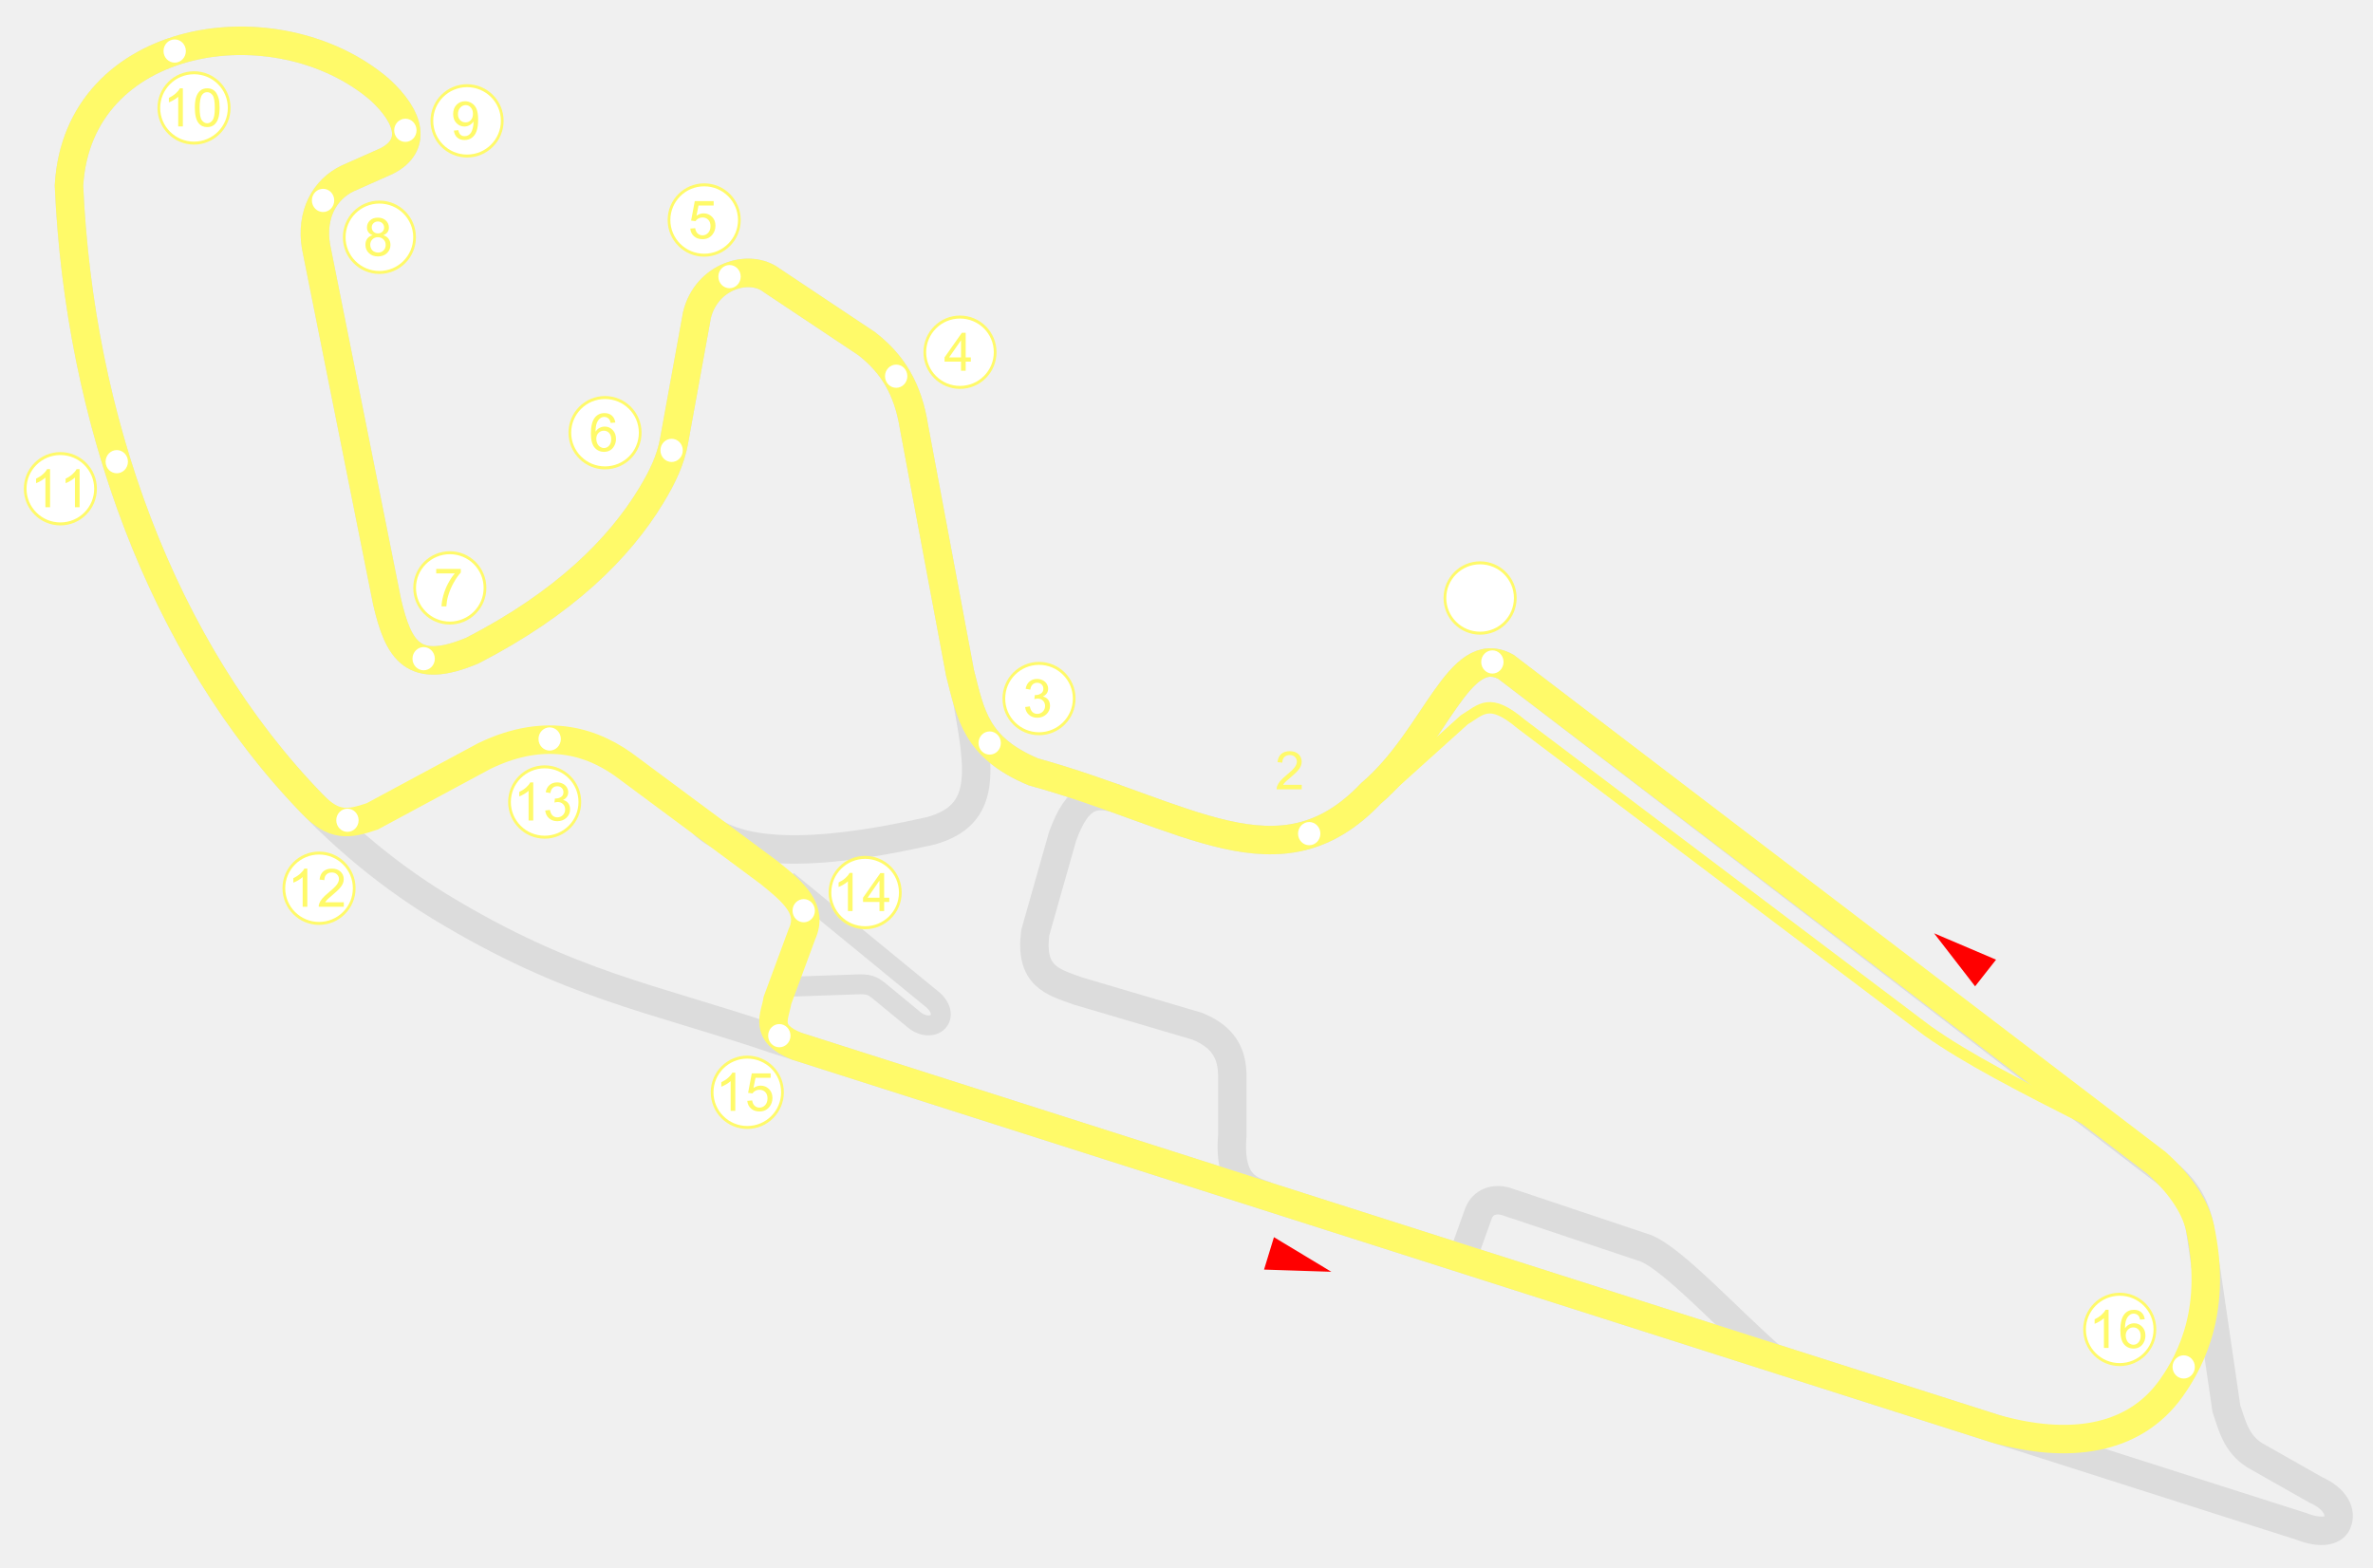
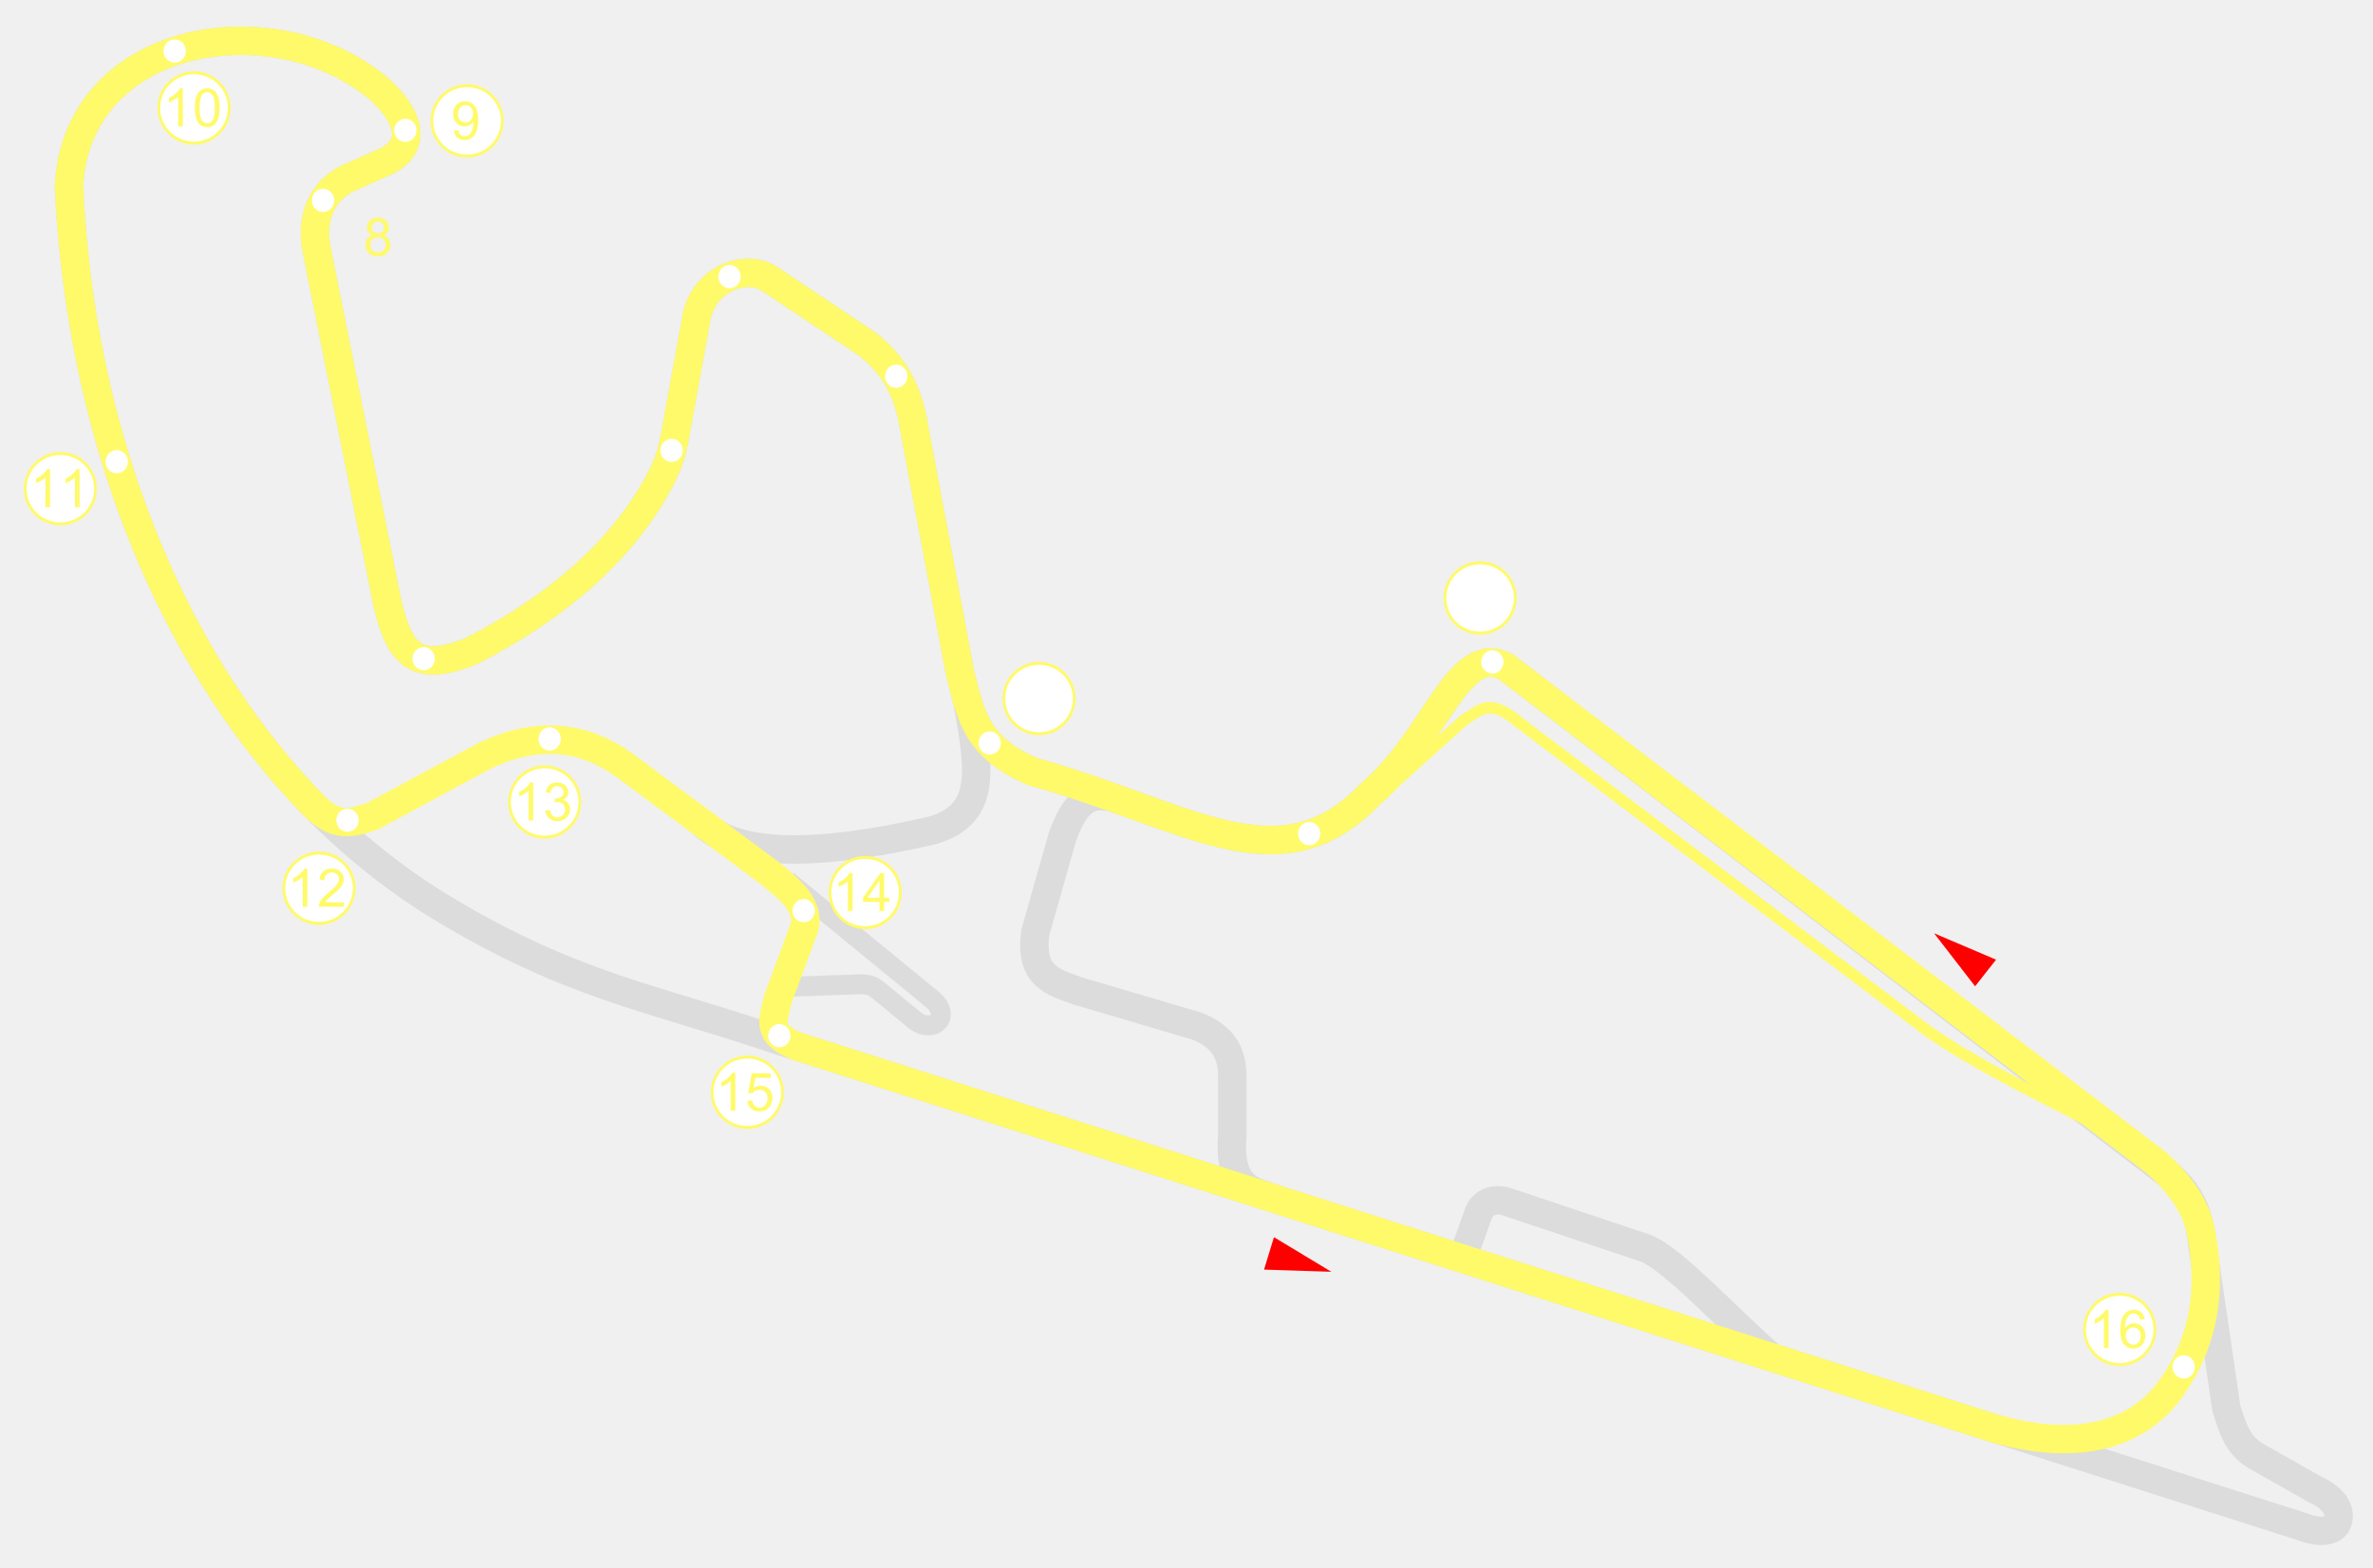
<svg xmlns="http://www.w3.org/2000/svg" width="834" height="551" id="svg2" version="1.0">
  <defs id="defs4" />
  <g id="layer1" transform="translate(-30.14285,-115.6479)">
    <g id="g2364">
      <path id="path9172" d="M 306.897,425.199 L 358.326,467.341 C 364.728,473.612 357.438,479.554 350.826,473.586 L 338.683,463.586 C 336.854,462.201 335.717,461.638 332.55,461.591 L 305.826,462.515" style="fill:none;fill-rule:evenodd;stroke:#dcdcdc;stroke-width:7;stroke-linecap:butt;stroke-linejoin:miter;stroke-miterlimit:4;stroke-dasharray:none;stroke-opacity:1" />
      <path id="path8198" d="M 370.059,361.673 C 374.445,386.282 377.323,402.042 357.33,407.642 C 338.988,411.728 293.743,421.336 277.125,405.11" style="fill:none;fill-rule:evenodd;stroke:#dcdcdc;stroke-width:10;stroke-linecap:butt;stroke-linejoin:miter;stroke-miterlimit:4;stroke-dasharray:none;stroke-opacity:1" />
      <path id="path7225" d="M 791.54,527.872 L 559.397,350.015 C 542.713,340.945 534.861,375.006 511.986,394.504 C 479.858,428.266 447.382,401.83 393.293,386.928 C 373.023,378.374 371.307,366.858 367.534,352.077 L 351.371,265.709 C 349.257,252.376 343.891,243.51 334.704,236.415 L 301.369,214.191 C 293.585,208.198 278.522,212.548 275.105,226.313 L 267.024,270.76 C 265.845,277.133 263.151,283.05 258.942,289.953 C 247.736,308.39 228.563,327.618 196.183,344.301 C 175.321,353.069 170.214,344.402 166.183,327.158 L 141.183,202.158 C 139.385,191.084 144.169,182.233 152.371,178.331 L 166.008,172.27 C 176.586,166.934 174.523,157.05 163.483,147.016 C 127.373,116.304 57.503,126.888 54.387,180.856 C 58.884,282.816 102.605,384.012 184.754,434.301 C 230.712,462.189 259.121,466.216 301.897,480.73 L 839.04,652.158 C 845.848,654.8 850.237,653.749 851.481,651.052 C 853.3,647.105 850.876,642.359 844.04,639.301 L 822.611,627.158 C 815.99,622.997 814.668,616.717 812.611,610.73 L 803.326,547.158 C 801.953,540.73 799.507,534.301 791.54,527.872 z " style="fill:none;fill-rule:evenodd;stroke:#dcdcdc;stroke-width:10;stroke-linecap:butt;stroke-linejoin:miter;stroke-miterlimit:4;stroke-dasharray:none;stroke-opacity:1" />
      <path id="path8200" d="M 652.968,592.872 C 637.627,579.463 618.534,558.554 608.73,554.431 L 559.429,537.929 C 555.259,536.705 551.234,538.135 549.754,542.158 L 542.968,561.086" style="fill:none;fill-rule:evenodd;stroke:#dcdcdc;stroke-width:10;stroke-linecap:butt;stroke-linejoin:miter;stroke-miterlimit:4;stroke-dasharray:none;stroke-opacity:1" />
      <path id="path13051" d="M 422.587,396.271 C 414.595,394.286 408.903,394.899 403.574,409.653 L 393.977,443.493 C 392.062,458.829 399.993,460.712 408.95,463.951 L 450.871,476.326 C 460.136,480.05 463.199,485.932 463.246,493.751 L 463.246,514.711 C 461.775,532.758 470.206,533.991 475.115,535.925" style="fill:none;fill-rule:evenodd;stroke:#dcdcdc;stroke-width:10;stroke-linecap:butt;stroke-linejoin:miter;stroke-miterlimit:4;stroke-dasharray:none;stroke-opacity:1" />
      <path id="path2366" d="M 310.129,483.356 L 731.338,617.785 C 756.481,624.919 779.811,622.352 793.187,603.594 C 800.781,592.946 809.387,574.949 803.326,547.158 C 801.953,540.729 797.277,532.576 787.968,524.301 L 559.397,350.015 C 542.713,340.945 534.86,375.006 511.986,394.503 C 479.858,428.266 447.382,401.83 393.293,386.927 C 373.023,378.374 371.307,366.858 367.534,352.077 L 351.371,265.709 C 349.257,252.375 343.89,243.509 334.704,236.414 L 301.369,214.191 C 293.585,208.198 278.522,212.548 275.105,226.313 L 267.024,270.759 C 265.845,277.133 263.151,283.05 258.942,289.952 C 247.736,308.39 228.563,327.617 196.183,344.301 C 175.321,353.069 170.214,344.401 166.183,327.158 L 141.183,202.158 C 139.385,191.084 144.168,182.232 152.371,178.331 L 166.008,172.27 C 176.586,166.933 174.523,157.049 163.483,147.016 C 127.373,116.303 57.503,126.887 54.387,180.856 C 57.982,262.372 86.649,343.4 139.981,398.315 C 147.558,406.177 152.534,405.42 160.958,402.584 L 200.354,381.371 C 222.623,370.601 239.344,376.588 251.366,385.917 L 300.359,422.282 C 309.407,429.522 315.955,435.333 311.975,444.001 L 303.389,467.234 C 302.52,472.831 298.379,478.661 310.129,483.356 z " style="fill:none;fill-rule:evenodd;stroke:#fffa69;stroke-width:10;stroke-linecap:butt;stroke-linejoin:miter;stroke-miterlimit:4;stroke-dasharray:none;stroke-opacity:1" />
      <path id="path4306" d="M 515.8,394.744 L 544.729,368.673 C 550.83,364.931 553.581,360.705 564.729,370.101 L 707.586,477.959 C 721.283,487.67 739.959,497.273 765.111,510.015" style="fill:none;fill-rule:evenodd;stroke:#fffa69;stroke-width:4;stroke-linecap:butt;stroke-linejoin:miter;stroke-miterlimit:4;stroke-dasharray:none;stroke-opacity:1" />
      <path transform="matrix(0.6783964,0,0,0.7537739,206.8627,187.5127)" d="M 516.44 213.322 A 3.788 3.409 0 1 1  508.864,213.322 A 3.788 3.409 0 1 1  516.44 213.322 z" id="path7218" style="fill:#ffffff;fill-opacity:1;fill-rule:evenodd;stroke:#ffffff;stroke-width:4;stroke-linecap:round;stroke-miterlimit:4;stroke-dasharray:none;stroke-dashoffset:0;stroke-opacity:1" />
      <path transform="matrix(0.6783964,0,0,0.7537739,142.4858,247.849)" d="M 516.44 213.322 A 3.788 3.409 0 1 1  508.864,213.322 A 3.788 3.409 0 1 1  516.44 213.322 z" id="path7220" style="fill:#ffffff;fill-opacity:1;fill-rule:evenodd;stroke:#ffffff;stroke-width:4;stroke-linecap:round;stroke-miterlimit:4;stroke-dasharray:none;stroke-dashoffset:0;stroke-opacity:1" />
      <path transform="matrix(0.6783964,0,0,0.7537739,30.18691,216.0043)" d="M 516.44 213.322 A 3.788 3.409 0 1 1  508.864,213.322 A 3.788 3.409 0 1 1  516.44 213.322 z" id="path13071" style="fill:#ffffff;fill-opacity:1;fill-rule:evenodd;stroke:#ffffff;stroke-width:4;stroke-linecap:round;stroke-miterlimit:4;stroke-dasharray:none;stroke-dashoffset:0;stroke-opacity:1" />
      <path transform="matrix(0.6783964,0,0,0.7537739,-2.670236,87.07571)" d="M 516.44 213.322 A 3.788 3.409 0 1 1  508.864,213.322 A 3.788 3.409 0 1 1  516.44 213.322 z" id="path13073" style="fill:#ffffff;fill-opacity:1;fill-rule:evenodd;stroke:#ffffff;stroke-width:4;stroke-linecap:round;stroke-miterlimit:4;stroke-dasharray:none;stroke-dashoffset:0;stroke-opacity:1" />
      <path transform="matrix(0.6783964,0,0,0.7537739,-61.24166,52.07571)" d="M 516.44 213.322 A 3.788 3.409 0 1 1  508.864,213.322 A 3.788 3.409 0 1 1  516.44 213.322 z" id="path13075" style="fill:#ffffff;fill-opacity:1;fill-rule:evenodd;stroke:#ffffff;stroke-width:4;stroke-linecap:round;stroke-miterlimit:4;stroke-dasharray:none;stroke-dashoffset:0;stroke-opacity:1" />
      <path transform="matrix(0.6783964,0,0,0.7537739,-81.5988,113.1471)" d="M 516.44 213.322 A 3.788 3.409 0 1 1  508.864,213.322 A 3.788 3.409 0 1 1  516.44 213.322 z" id="path13077" style="fill:#ffffff;fill-opacity:1;fill-rule:evenodd;stroke:#ffffff;stroke-width:4;stroke-linecap:round;stroke-miterlimit:4;stroke-dasharray:none;stroke-dashoffset:0;stroke-opacity:1" />
      <path transform="matrix(0.6783964,0,0,0.7537739,-168.7417,186.3614)" d="M 516.44 213.322 A 3.788 3.409 0 1 1  508.864,213.322 A 3.788 3.409 0 1 1  516.44 213.322 z" id="path13079" style="fill:#ffffff;fill-opacity:1;fill-rule:evenodd;stroke:#ffffff;stroke-width:4;stroke-linecap:round;stroke-miterlimit:4;stroke-dasharray:none;stroke-dashoffset:0;stroke-opacity:1" />
      <path transform="matrix(0.6783964,0,0,0.7537739,-204.0988,25.29)" d="M 516.44 213.322 A 3.788 3.409 0 1 1  508.864,213.322 A 3.788 3.409 0 1 1  516.44 213.322 z" id="path13081" style="fill:#ffffff;fill-opacity:1;fill-rule:evenodd;stroke:#ffffff;stroke-width:4;stroke-linecap:round;stroke-miterlimit:4;stroke-dasharray:none;stroke-dashoffset:0;stroke-opacity:1" />
      <path transform="matrix(0.6783964,0,0,0.7537739,-175.1702,0.6471434)" d="M 516.44 213.322 A 3.788 3.409 0 1 1  508.864,213.322 A 3.788 3.409 0 1 1  516.44 213.322 z" id="path13083" style="fill:#ffffff;fill-opacity:1;fill-rule:evenodd;stroke:#ffffff;stroke-width:4;stroke-linecap:round;stroke-miterlimit:4;stroke-dasharray:none;stroke-dashoffset:0;stroke-opacity:1" />
      <path transform="matrix(0.6783964,0,0,0.7537739,-256.2417,-27.21)" d="M 516.44 213.322 A 3.788 3.409 0 1 1  508.864,213.322 A 3.788 3.409 0 1 1  516.44 213.322 z" id="path13085" style="fill:#ffffff;fill-opacity:1;fill-rule:evenodd;stroke:#ffffff;stroke-width:4;stroke-linecap:round;stroke-miterlimit:4;stroke-dasharray:none;stroke-dashoffset:0;stroke-opacity:1" />
      <path transform="matrix(0.6783964,0,0,0.7537739,-195.5274,243.1471)" d="M 516.44 213.322 A 3.788 3.409 0 1 1  508.864,213.322 A 3.788 3.409 0 1 1  516.44 213.322 z" id="path13087" style="fill:#ffffff;fill-opacity:1;fill-rule:evenodd;stroke:#ffffff;stroke-width:4;stroke-linecap:round;stroke-miterlimit:4;stroke-dasharray:none;stroke-dashoffset:0;stroke-opacity:1" />
      <path transform="matrix(0.6783964,0,0,0.7537739,-124.4559,214.5757)" d="M 516.44 213.322 A 3.788 3.409 0 1 1  508.864,213.322 A 3.788 3.409 0 1 1  516.44 213.322 z" id="path13089" style="fill:#ffffff;fill-opacity:1;fill-rule:evenodd;stroke:#ffffff;stroke-width:4;stroke-linecap:round;stroke-miterlimit:4;stroke-dasharray:none;stroke-dashoffset:0;stroke-opacity:1" />
      <path transform="matrix(0.6783964,0,0,0.7537739,-35.17024,274.9329)" d="M 516.44 213.322 A 3.788 3.409 0 1 1  508.864,213.322 A 3.788 3.409 0 1 1  516.44 213.322 z" id="path13091" style="fill:#ffffff;fill-opacity:1;fill-rule:evenodd;stroke:#ffffff;stroke-width:4;stroke-linecap:round;stroke-miterlimit:4;stroke-dasharray:none;stroke-dashoffset:0;stroke-opacity:1" />
      <path transform="matrix(0.6783964,0,0,0.7537739,-43.74166,318.8614)" d="M 516.44 213.322 A 3.788 3.409 0 1 1  508.864,213.322 A 3.788 3.409 0 1 1  516.44 213.322 z" id="path13093" style="fill:#ffffff;fill-opacity:1;fill-rule:evenodd;stroke:#ffffff;stroke-width:4;stroke-linecap:round;stroke-miterlimit:4;stroke-dasharray:none;stroke-dashoffset:0;stroke-opacity:1" />
      <path transform="matrix(-7.3999666e-2,8.6359219e-2,-0.1978954,-0.1553165,828.4803,498.2093)" d="M 266.68,492.503 L 218.8,413.07 L 311.53,411.321 L 266.68,492.503 z " id="path13102" style="fill:#ff0000;fill-opacity:1;fill-rule:evenodd;stroke:#ff0000;stroke-width:7;stroke-linecap:round;stroke-miterlimit:4;stroke-dasharray:none;stroke-dashoffset:0;stroke-opacity:1" />
      <path transform="matrix(3.7768859e-2,-0.1072724,0.2406642,7.3256743e-2,367.765,554.6743)" d="M 266.68,492.503 L 218.8,413.07 L 311.53,411.321 L 266.68,492.503 z " id="path13106" style="fill:#ff0000;fill-opacity:1;fill-rule:evenodd;stroke:#ff0000;stroke-width:7;stroke-linecap:round;stroke-miterlimit:4;stroke-dasharray:none;stroke-dashoffset:0;stroke-opacity:1" />
      <path transform="matrix(0.7212063,0,0,0.7867705,197.4547,193.3164)" d="M 506.429 168.429 A 17.143 15.714 0 1 1  472.143,168.429 A 17.143 15.714 0 1 1  506.429 168.429 z" id="path2208" style="fill:#ffffff;fill-opacity:1;fill-rule:evenodd;stroke:#fffa69;stroke-width:1.328;stroke-linecap:round;stroke-miterlimit:4;stroke-dasharray:none;stroke-dashoffset:0;stroke-opacity:1" />
-       <path id="text3187" d="M 487.643,391.487 L 487.643,393.062 L 478.822,393.062 C 478.809,392.668 478.873,392.288 479.013,391.924 C 479.237,391.323 479.597,390.732 480.091,390.149 C 480.586,389.566 481.301,388.893 482.235,388.128 C 483.686,386.939 484.666,385.996 485.176,385.302 C 485.685,384.607 485.94,383.95 485.94,383.331 C 485.94,382.681 485.708,382.134 485.244,381.688 C 484.78,381.242 484.174,381.019 483.428,381.019 C 482.639,381.019 482.008,381.255 481.534,381.729 C 481.061,382.202 480.821,382.857 480.815,383.695 L 479.131,383.522 C 479.246,382.266 479.68,381.308 480.433,380.65 C 481.185,379.991 482.196,379.662 483.464,379.662 C 484.745,379.662 485.758,380.017 486.505,380.727 C 487.251,381.437 487.624,382.317 487.624,383.367 C 487.624,383.901 487.515,384.426 487.297,384.942 C 487.078,385.458 486.716,386.001 486.209,386.571 C 485.702,387.142 484.86,387.925 483.683,388.92 C 482.7,389.745 482.068,390.305 481.789,390.6 C 481.51,390.894 481.279,391.19 481.097,391.487 L 487.643,391.487 z " style="font-size:18.643px;font-style:normal;font-weight:normal;writing-mode:lr-tb;fill:#fffa69;fill-opacity:1;stroke:none;stroke-width:1px;stroke-linecap:butt;stroke-linejoin:miter;stroke-opacity:1;font-family:Arial" />
      <path transform="matrix(0.7212063,0,0,0.7867705,42.43706,228.6535)" d="M 506.429 168.429 A 17.143 15.714 0 1 1  472.143,168.429 A 17.143 15.714 0 1 1  506.429 168.429 z" id="path3191" style="fill:#ffffff;fill-opacity:1;fill-rule:evenodd;stroke:#fffa69;stroke-width:1.328;stroke-linecap:round;stroke-miterlimit:4;stroke-dasharray:none;stroke-dashoffset:0;stroke-opacity:1" />
-       <path id="text3193" d="M 390.436,364.152 L 392.074,363.933 C 392.262,364.862 392.583,365.531 393.035,365.941 C 393.487,366.35 394.038,366.555 394.687,366.555 C 395.458,366.555 396.108,366.288 396.64,365.754 C 397.171,365.22 397.436,364.558 397.436,363.769 C 397.436,363.017 397.19,362.396 396.699,361.908 C 396.207,361.419 395.582,361.175 394.823,361.175 C 394.514,361.175 394.129,361.236 393.667,361.357 L 393.849,359.919 C 393.959,359.931 394.047,359.937 394.113,359.937 C 394.811,359.937 395.439,359.755 395.998,359.391 C 396.556,359.027 396.835,358.465 396.835,357.707 C 396.835,357.106 396.632,356.608 396.225,356.214 C 395.819,355.819 395.294,355.622 394.65,355.622 C 394.013,355.622 393.482,355.822 393.057,356.223 C 392.633,356.624 392.36,357.224 392.238,358.025 L 390.6,357.734 C 390.8,356.636 391.255,355.784 391.965,355.181 C 392.675,354.577 393.558,354.275 394.614,354.275 C 395.342,354.275 396.013,354.431 396.626,354.744 C 397.239,355.056 397.708,355.483 398.032,356.023 C 398.357,356.563 398.519,357.136 398.519,357.743 C 398.519,358.32 398.365,358.845 398.055,359.318 C 397.746,359.791 397.287,360.168 396.68,360.447 C 397.469,360.629 398.082,361.007 398.519,361.58 C 398.956,362.154 399.175,362.871 399.175,363.733 C 399.175,364.898 398.75,365.886 397.9,366.696 C 397.051,367.506 395.976,367.911 394.678,367.911 C 393.507,367.911 392.534,367.562 391.76,366.865 C 390.986,366.167 390.545,365.262 390.436,364.152 L 390.436,364.152 z " style="font-size:18.643px;font-style:normal;font-weight:normal;writing-mode:lr-tb;fill:#fffa69;fill-opacity:1;stroke:none;stroke-width:1px;stroke-linecap:butt;stroke-linejoin:miter;stroke-opacity:1;font-family:Arial" />
-       <path transform="matrix(0.7212063,0,0,0.7867705,14.65787,106.9301)" d="M 506.429 168.429 A 17.143 15.714 0 1 1  472.143,168.429 A 17.143 15.714 0 1 1  506.429 168.429 z" id="path3197" style="fill:#ffffff;fill-opacity:1;fill-rule:evenodd;stroke:#fffa69;stroke-width:1.328;stroke-linecap:round;stroke-miterlimit:4;stroke-dasharray:none;stroke-dashoffset:0;stroke-opacity:1" />
-       <path id="text3199" d="M 367.9,245.951 L 367.9,242.756 L 362.11,242.756 L 362.11,241.254 L 368.2,232.606 L 369.538,232.606 L 369.538,241.254 L 371.341,241.254 L 371.341,242.756 L 369.538,242.756 L 369.538,245.951 L 367.9,245.951 z M 367.9,241.254 L 367.9,235.237 L 363.722,241.254 L 367.9,241.254 z " style="font-size:18.643px;font-style:normal;font-weight:normal;writing-mode:lr-tb;fill:#fffa69;fill-opacity:1;stroke:none;stroke-width:1px;stroke-linecap:butt;stroke-linejoin:miter;stroke-opacity:1;font-family:Arial" />
-       <path transform="matrix(0.7212063,0,0,0.7867705,-75.24571,60.4631)" d="M 506.429 168.429 A 17.143 15.714 0 1 1  472.143,168.429 A 17.143 15.714 0 1 1  506.429 168.429 z" id="path3203" style="fill:#ffffff;fill-opacity:1;fill-rule:evenodd;stroke:#fffa69;stroke-width:1.328;stroke-linecap:round;stroke-miterlimit:4;stroke-dasharray:none;stroke-dashoffset:0;stroke-opacity:1" />
-       <path id="text3205" d="M 272.744,195.989 L 274.464,195.843 C 274.592,196.681 274.888,197.31 275.352,197.732 C 275.816,198.154 276.376,198.365 277.031,198.365 C 277.82,198.365 278.488,198.067 279.034,197.472 C 279.58,196.878 279.853,196.089 279.853,195.106 C 279.853,194.171 279.591,193.434 279.066,192.894 C 278.541,192.354 277.854,192.083 277.004,192.083 C 276.476,192.083 276,192.203 275.575,192.443 C 275.15,192.683 274.816,192.994 274.574,193.376 L 273.035,193.176 L 274.328,186.321 L 280.964,186.321 L 280.964,187.887 L 275.639,187.887 L 274.92,191.474 C 275.721,190.915 276.561,190.636 277.441,190.636 C 278.606,190.636 279.589,191.04 280.391,191.847 C 281.192,192.654 281.592,193.692 281.592,194.96 C 281.592,196.168 281.24,197.212 280.536,198.092 C 279.68,199.172 278.512,199.712 277.031,199.712 C 275.818,199.712 274.827,199.372 274.059,198.692 C 273.292,198.013 272.853,197.111 272.744,195.989 L 272.744,195.989 z " style="font-size:18.643px;font-style:normal;font-weight:normal;writing-mode:lr-tb;fill:#fffa69;fill-opacity:1;stroke:none;stroke-width:1px;stroke-linecap:butt;stroke-linejoin:miter;stroke-opacity:1;font-family:Arial" />
-       <path transform="matrix(0.7212063,0,0,0.7867705,-110.096,135.2144)" d="M 506.429 168.429 A 17.143 15.714 0 1 1  472.143,168.429 A 17.143 15.714 0 1 1  506.429 168.429 z" id="path3209" style="fill:#ffffff;fill-opacity:1;fill-rule:evenodd;stroke:#fffa69;stroke-width:1.328;stroke-linecap:round;stroke-miterlimit:4;stroke-dasharray:none;stroke-dashoffset:0;stroke-opacity:1" />
-       <path id="text3211" d="M 246.396,264.158 L 244.766,264.286 C 244.621,263.643 244.414,263.175 244.147,262.884 C 243.704,262.417 243.158,262.183 242.509,262.183 C 241.987,262.183 241.529,262.329 241.134,262.62 C 240.618,262.996 240.212,263.545 239.914,264.268 C 239.617,264.99 239.462,266.018 239.45,267.354 C 239.845,266.753 240.327,266.307 240.898,266.015 C 241.468,265.724 242.066,265.579 242.691,265.579 C 243.783,265.579 244.713,265.981 245.481,266.785 C 246.249,267.589 246.633,268.628 246.633,269.902 C 246.633,270.74 246.452,271.518 246.091,272.237 C 245.73,272.957 245.234,273.507 244.603,273.89 C 243.971,274.272 243.255,274.463 242.454,274.463 C 241.089,274.463 239.975,273.961 239.113,272.957 C 238.252,271.952 237.821,270.297 237.821,267.991 C 237.821,265.412 238.297,263.536 239.25,262.365 C 240.081,261.346 241.201,260.836 242.609,260.836 C 243.659,260.836 244.519,261.13 245.19,261.719 C 245.86,262.307 246.262,263.121 246.396,264.158 L 246.396,264.158 z M 239.705,269.912 C 239.705,270.476 239.825,271.016 240.065,271.532 C 240.304,272.048 240.64,272.441 241.071,272.711 C 241.501,272.981 241.954,273.116 242.427,273.116 C 243.119,273.116 243.714,272.837 244.211,272.278 C 244.709,271.72 244.958,270.961 244.958,270.003 C 244.958,269.08 244.712,268.353 244.22,267.822 C 243.729,267.291 243.11,267.026 242.363,267.026 C 241.623,267.026 240.995,267.291 240.479,267.822 C 239.963,268.353 239.705,269.05 239.705,269.912 L 239.705,269.912 z " style="font-size:18.643px;font-style:normal;font-weight:normal;writing-mode:lr-tb;fill:#fffa69;fill-opacity:1;stroke:none;stroke-width:1px;stroke-linecap:butt;stroke-linejoin:miter;stroke-opacity:1;font-family:Arial" />
-       <path transform="matrix(0.7212063,0,0,0.7867705,-164.6442,189.7626)" d="M 506.429 168.429 A 17.143 15.714 0 1 1  472.143,168.429 A 17.143 15.714 0 1 1  506.429 168.429 z" id="path3215" style="fill:#ffffff;fill-opacity:1;fill-rule:evenodd;stroke:#fffa69;stroke-width:1.328;stroke-linecap:round;stroke-miterlimit:4;stroke-dasharray:none;stroke-dashoffset:0;stroke-opacity:1" />
-       <path id="text3217" d="M 183.455,317.186 L 183.455,315.612 L 192.093,315.612 L 192.093,316.886 C 191.244,317.79 190.402,318.992 189.567,320.491 C 188.733,321.99 188.088,323.531 187.633,325.115 C 187.305,326.232 187.096,327.455 187.005,328.784 L 185.321,328.784 C 185.339,327.734 185.545,326.466 185.94,324.979 C 186.334,323.492 186.9,322.058 187.637,320.677 C 188.375,319.297 189.159,318.133 189.991,317.186 L 183.455,317.186 z " style="font-size:18.643px;font-style:normal;font-weight:normal;writing-mode:lr-tb;fill:#fffa69;fill-opacity:1;stroke:none;stroke-width:1px;stroke-linecap:butt;stroke-linejoin:miter;stroke-opacity:1;font-family:Arial" />
-       <path transform="matrix(0.7212063,0,0,0.7867705,-189.393,66.52401)" d="M 506.429 168.429 A 17.143 15.714 0 1 1  472.143,168.429 A 17.143 15.714 0 1 1  506.429 168.429 z" id="path3221" style="fill:#ffffff;fill-opacity:1;fill-rule:evenodd;stroke:#fffa69;stroke-width:1.328;stroke-linecap:round;stroke-miterlimit:4;stroke-dasharray:none;stroke-dashoffset:0;stroke-opacity:1" />
      <path id="text3223" d="M 161.118,198.308 C 160.438,198.059 159.935,197.704 159.607,197.243 C 159.279,196.782 159.115,196.23 159.115,195.586 C 159.115,194.615 159.464,193.799 160.162,193.138 C 160.86,192.476 161.789,192.145 162.948,192.145 C 164.113,192.145 165.051,192.484 165.761,193.16 C 166.471,193.837 166.826,194.661 166.826,195.632 C 166.826,196.251 166.663,196.79 166.339,197.248 C 166.014,197.706 165.521,198.059 164.86,198.308 C 165.679,198.575 166.302,199.006 166.73,199.601 C 167.158,200.196 167.372,200.906 167.372,201.731 C 167.372,202.872 166.968,203.831 166.161,204.608 C 165.354,205.384 164.292,205.773 162.975,205.773 C 161.658,205.773 160.596,205.383 159.789,204.603 C 158.982,203.823 158.578,202.851 158.578,201.685 C 158.578,200.818 158.798,200.091 159.238,199.505 C 159.678,198.92 160.305,198.521 161.118,198.308 L 161.118,198.308 z M 160.79,195.532 C 160.79,196.163 160.994,196.679 161.4,197.079 C 161.807,197.48 162.335,197.68 162.984,197.68 C 163.615,197.68 164.133,197.481 164.536,197.084 C 164.94,196.686 165.142,196.199 165.142,195.623 C 165.142,195.022 164.934,194.517 164.518,194.107 C 164.102,193.697 163.585,193.493 162.966,193.493 C 162.341,193.493 161.822,193.693 161.409,194.093 C 160.997,194.494 160.79,194.973 160.79,195.532 L 160.79,195.532 z M 160.262,201.695 C 160.262,202.162 160.373,202.614 160.595,203.051 C 160.816,203.488 161.145,203.826 161.582,204.066 C 162.019,204.306 162.49,204.426 162.993,204.426 C 163.776,204.426 164.423,204.174 164.932,203.67 C 165.442,203.166 165.697,202.526 165.697,201.749 C 165.697,200.96 165.435,200.308 164.91,199.792 C 164.385,199.276 163.728,199.018 162.939,199.018 C 162.168,199.018 161.529,199.273 161.023,199.783 C 160.516,200.293 160.262,200.93 160.262,201.695 L 160.262,201.695 z " style="font-size:18.643px;font-style:normal;font-weight:normal;writing-mode:lr-tb;fill:#fffa69;fill-opacity:1;stroke:none;stroke-width:1px;stroke-linecap:butt;stroke-linejoin:miter;stroke-opacity:1;font-family:Arial" />
      <path transform="matrix(0.7212063,0,0,0.7867705,-158.5833,25.61283)" d="M 506.429 168.429 A 17.143 15.714 0 1 1  472.143,168.429 A 17.143 15.714 0 1 1  506.429 168.429 z" id="path3227" style="fill:#ffffff;fill-opacity:1;fill-rule:evenodd;stroke:#fffa69;stroke-width:1.328;stroke-linecap:round;stroke-miterlimit:4;stroke-dasharray:none;stroke-dashoffset:0;stroke-opacity:1" />
      <path id="text3229" d="M 189.652,161.548 L 191.227,161.402 C 191.36,162.143 191.615,162.68 191.992,163.014 C 192.368,163.347 192.85,163.514 193.439,163.514 C 193.943,163.514 194.384,163.399 194.763,163.168 C 195.143,162.938 195.454,162.63 195.697,162.244 C 195.939,161.859 196.143,161.339 196.306,160.683 C 196.47,160.028 196.552,159.36 196.552,158.681 C 196.552,158.608 196.549,158.499 196.543,158.353 C 196.215,158.875 195.768,159.298 195.2,159.623 C 194.633,159.947 194.019,160.11 193.357,160.11 C 192.253,160.11 191.318,159.709 190.553,158.908 C 189.789,158.107 189.406,157.051 189.406,155.74 C 189.406,154.387 189.805,153.298 190.603,152.472 C 191.401,151.647 192.401,151.234 193.603,151.234 C 194.471,151.234 195.264,151.468 195.983,151.935 C 196.702,152.402 197.249,153.069 197.622,153.933 C 197.995,154.798 198.182,156.05 198.182,157.688 C 198.182,159.394 197.997,160.752 197.626,161.762 C 197.256,162.772 196.705,163.542 195.974,164.07 C 195.243,164.598 194.386,164.862 193.403,164.862 C 192.359,164.862 191.506,164.572 190.845,163.992 C 190.183,163.413 189.786,162.598 189.652,161.548 L 189.652,161.548 z M 196.361,155.658 C 196.361,154.718 196.111,153.971 195.61,153.419 C 195.109,152.867 194.507,152.591 193.803,152.591 C 193.075,152.591 192.441,152.888 191.901,153.483 C 191.36,154.077 191.09,154.848 191.09,155.795 C 191.09,156.645 191.347,157.335 191.86,157.866 C 192.372,158.397 193.005,158.662 193.758,158.662 C 194.516,158.662 195.14,158.397 195.628,157.866 C 196.117,157.335 196.361,156.599 196.361,155.658 L 196.361,155.658 z " style="font-size:18.643px;font-style:normal;font-weight:normal;writing-mode:lr-tb;fill:#fffa69;fill-opacity:1;stroke:none;stroke-width:1px;stroke-linecap:butt;stroke-linejoin:miter;stroke-opacity:1;font-family:Arial" />
      <path transform="matrix(0.7212063,0,0,0.7867705,-254.5478,21.06715)" d="M 506.429 168.429 A 17.143 15.714 0 1 1  472.143,168.429 A 17.143 15.714 0 1 1  506.429 168.429 z" id="path3233" style="fill:#ffffff;fill-opacity:1;fill-rule:evenodd;stroke:#fffa69;stroke-width:1.328;stroke-linecap:round;stroke-miterlimit:4;stroke-dasharray:none;stroke-dashoffset:0;stroke-opacity:1" />
      <path id="text3235" d="M 94.413,160.088 L 92.775,160.088 L 92.775,149.647 C 92.38,150.023 91.863,150.4 91.223,150.776 C 90.582,151.152 90.007,151.434 89.498,151.622 L 89.498,150.038 C 90.414,149.608 91.215,149.086 91.901,148.473 C 92.587,147.86 93.072,147.265 93.357,146.689 L 94.413,146.689 L 94.413,160.088 z M 98.619,153.507 C 98.619,151.929 98.781,150.659 99.106,149.697 C 99.431,148.735 99.913,147.993 100.553,147.471 C 101.194,146.95 101.999,146.689 102.97,146.689 C 103.686,146.689 104.314,146.833 104.855,147.121 C 105.395,147.409 105.841,147.825 106.193,148.368 C 106.545,148.911 106.821,149.573 107.021,150.353 C 107.221,151.132 107.321,152.184 107.322,153.507 C 107.321,155.073 107.161,156.336 106.839,157.298 C 106.517,158.26 106.036,159.004 105.396,159.529 C 104.756,160.053 103.947,160.316 102.97,160.316 C 101.684,160.316 100.673,159.855 99.939,158.932 C 99.059,157.822 98.619,156.013 98.619,153.507 L 98.619,153.507 z M 100.303,153.507 C 100.303,155.698 100.559,157.156 101.072,157.881 C 101.585,158.606 102.218,158.969 102.97,158.969 C 103.723,158.969 104.355,158.605 104.868,157.876 C 105.381,157.148 105.637,155.692 105.637,153.507 C 105.637,151.31 105.381,149.85 104.868,149.128 C 104.355,148.406 103.717,148.045 102.952,148.045 C 102.199,148.045 101.599,148.364 101.15,149.001 C 100.585,149.814 100.303,151.316 100.303,153.507 L 100.303,153.507 z " style="font-size:18.643px;font-style:normal;font-weight:normal;writing-mode:lr-tb;fill:#fffa69;fill-opacity:1;stroke:none;stroke-width:1px;stroke-linecap:butt;stroke-linejoin:miter;stroke-opacity:1;font-family:Arial" />
      <path transform="matrix(0.7212063,0,0,0.7867705,-210.6062,295.3236)" d="M 506.429 168.429 A 17.143 15.714 0 1 1  472.143,168.429 A 17.143 15.714 0 1 1  506.429 168.429 z" id="path3239" style="fill:#ffffff;fill-opacity:1;fill-rule:evenodd;stroke:#fffa69;stroke-width:1.328;stroke-linecap:round;stroke-miterlimit:4;stroke-dasharray:none;stroke-dashoffset:0;stroke-opacity:1" />
      <path id="text3241" d="M 138.155,434.345 L 136.517,434.345 L 136.517,423.903 C 136.122,424.28 135.605,424.656 134.965,425.032 C 134.324,425.409 133.749,425.691 133.24,425.879 L 133.24,424.295 C 134.156,423.864 134.957,423.342 135.643,422.729 C 136.329,422.116 136.814,421.522 137.099,420.945 L 138.155,420.945 L 138.155,434.345 z M 150.972,432.77 L 150.972,434.345 L 142.152,434.345 C 142.139,433.95 142.203,433.571 142.343,433.207 C 142.567,432.606 142.927,432.014 143.421,431.432 C 143.916,430.849 144.631,430.176 145.565,429.411 C 147.016,428.221 147.996,427.279 148.506,426.584 C 149.015,425.889 149.27,425.233 149.27,424.614 C 149.27,423.964 149.038,423.416 148.574,422.97 C 148.11,422.524 147.504,422.301 146.758,422.301 C 145.969,422.301 145.338,422.538 144.864,423.011 C 144.391,423.485 144.151,424.14 144.145,424.978 L 142.461,424.805 C 142.576,423.548 143.01,422.591 143.763,421.933 C 144.515,421.274 145.526,420.945 146.794,420.945 C 148.075,420.945 149.088,421.3 149.835,422.01 C 150.581,422.72 150.954,423.6 150.954,424.65 C 150.954,425.184 150.845,425.709 150.627,426.225 C 150.408,426.741 150.045,427.284 149.539,427.854 C 149.032,428.425 148.19,429.208 147.013,430.203 C 146.029,431.028 145.398,431.588 145.119,431.882 C 144.84,432.177 144.609,432.473 144.427,432.77 L 150.972,432.77 z " style="font-size:18.643px;font-style:normal;font-weight:normal;writing-mode:lr-tb;fill:#fffa69;fill-opacity:1;stroke:none;stroke-width:1px;stroke-linecap:butt;stroke-linejoin:miter;stroke-opacity:1;font-family:Arial" />
      <path transform="matrix(0.7212063,0,0,0.7867705,-131.3092,265.019)" d="M 506.429 168.429 A 17.143 15.714 0 1 1  472.143,168.429 A 17.143 15.714 0 1 1  506.429 168.429 z" id="path3245" style="fill:#ffffff;fill-opacity:1;fill-rule:evenodd;stroke:#fffa69;stroke-width:1.328;stroke-linecap:round;stroke-miterlimit:4;stroke-dasharray:none;stroke-dashoffset:0;stroke-opacity:1" />
      <path id="text3247" d="M 217.552,404.04 L 215.914,404.04 L 215.914,393.599 C 215.519,393.975 215.002,394.351 214.362,394.728 C 213.721,395.104 213.146,395.386 212.637,395.574 L 212.637,393.99 C 213.553,393.559 214.354,393.038 215.04,392.425 C 215.726,391.812 216.211,391.217 216.496,390.64 L 217.552,390.64 L 217.552,404.04 z M 221.767,400.517 L 223.406,400.299 C 223.594,401.227 223.914,401.896 224.366,402.306 C 224.818,402.716 225.369,402.92 226.018,402.92 C 226.789,402.92 227.44,402.653 227.971,402.119 C 228.502,401.585 228.767,400.924 228.767,400.135 C 228.767,399.382 228.522,398.762 228.03,398.273 C 227.538,397.785 226.913,397.541 226.155,397.541 C 225.845,397.541 225.46,397.601 224.999,397.723 L 225.181,396.284 C 225.29,396.296 225.378,396.303 225.445,396.303 C 226.143,396.303 226.771,396.12 227.329,395.756 C 227.887,395.392 228.167,394.831 228.167,394.072 C 228.167,393.471 227.963,392.974 227.557,392.579 C 227.15,392.185 226.625,391.988 225.982,391.988 C 225.345,391.988 224.814,392.188 224.389,392.588 C 223.964,392.989 223.691,393.59 223.569,394.391 L 221.931,394.1 C 222.131,393.001 222.586,392.15 223.296,391.546 C 224.006,390.942 224.889,390.64 225.945,390.64 C 226.674,390.64 227.344,390.797 227.957,391.109 C 228.57,391.422 229.039,391.848 229.364,392.388 C 229.688,392.928 229.851,393.502 229.851,394.109 C 229.851,394.685 229.696,395.21 229.386,395.683 C 229.077,396.157 228.619,396.533 228.012,396.812 C 228.801,396.994 229.414,397.372 229.851,397.946 C 230.288,398.519 230.506,399.237 230.506,400.099 C 230.506,401.264 230.081,402.251 229.232,403.062 C 228.382,403.872 227.308,404.277 226.009,404.277 C 224.838,404.277 223.865,403.928 223.092,403.23 C 222.318,402.532 221.876,401.628 221.767,400.517 L 221.767,400.517 z " style="font-size:18.643px;font-style:normal;font-weight:normal;writing-mode:lr-tb;fill:#fffa69;fill-opacity:1;stroke:none;stroke-width:1px;stroke-linecap:butt;stroke-linejoin:miter;stroke-opacity:1;font-family:Arial" />
      <path transform="matrix(0.7212063,0,0,0.7867705,-18.67717,296.8388)" d="M 506.429 168.429 A 17.143 15.714 0 1 1  472.143,168.429 A 17.143 15.714 0 1 1  506.429 168.429 z" id="path3251" style="fill:#ffffff;fill-opacity:1;fill-rule:evenodd;stroke:#fffa69;stroke-width:1.328;stroke-linecap:round;stroke-miterlimit:4;stroke-dasharray:none;stroke-dashoffset:0;stroke-opacity:1" />
      <path id="text3253" d="M 329.784,435.86 L 328.146,435.86 L 328.146,425.419 C 327.751,425.795 327.234,426.171 326.594,426.547 C 325.953,426.924 325.378,427.206 324.869,427.394 L 324.869,425.81 C 325.785,425.379 326.586,424.857 327.272,424.244 C 327.958,423.631 328.443,423.037 328.728,422.46 L 329.784,422.46 L 329.784,435.86 z M 339.242,435.86 L 339.242,432.665 L 333.453,432.665 L 333.453,431.163 L 339.543,422.515 L 340.881,422.515 L 340.881,431.163 L 342.683,431.163 L 342.683,432.665 L 340.881,432.665 L 340.881,435.86 L 339.242,435.86 z M 339.242,431.163 L 339.242,425.146 L 335.064,431.163 L 339.242,431.163 z " style="font-size:18.643px;font-style:normal;font-weight:normal;writing-mode:lr-tb;fill:#fffa69;fill-opacity:1;stroke:none;stroke-width:1px;stroke-linecap:butt;stroke-linejoin:miter;stroke-opacity:1;font-family:Arial" />
      <path transform="matrix(0.7212063,0,0,0.7867705,-60.09342,367.0444)" d="M 506.429 168.429 A 17.143 15.714 0 1 1  472.143,168.429 A 17.143 15.714 0 1 1  506.429 168.429 z" id="path3257" style="fill:#ffffff;fill-opacity:1;fill-rule:evenodd;stroke:#fffa69;stroke-width:1.328;stroke-linecap:round;stroke-miterlimit:4;stroke-dasharray:none;stroke-dashoffset:0;stroke-opacity:1" />
      <path id="text3259" d="M 288.568,506.066 L 286.93,506.066 L 286.93,495.624 C 286.535,496.001 286.018,496.377 285.378,496.753 C 284.737,497.129 284.162,497.412 283.653,497.6 L 283.653,496.016 C 284.569,495.585 285.37,495.063 286.056,494.45 C 286.742,493.837 287.227,493.242 287.512,492.666 L 288.568,492.666 L 288.568,506.066 z M 292.774,502.57 L 294.494,502.424 C 294.622,503.262 294.918,503.891 295.382,504.313 C 295.846,504.735 296.406,504.946 297.061,504.946 C 297.85,504.946 298.518,504.649 299.064,504.054 C 299.61,503.459 299.883,502.67 299.883,501.687 C 299.883,500.752 299.621,500.015 299.096,499.475 C 298.571,498.935 297.884,498.665 297.034,498.665 C 296.506,498.665 296.03,498.785 295.605,499.024 C 295.18,499.264 294.846,499.575 294.604,499.957 L 293.065,499.757 L 294.358,492.902 L 300.994,492.902 L 300.994,494.468 L 295.669,494.468 L 294.95,498.055 C 295.751,497.496 296.591,497.217 297.471,497.217 C 298.636,497.217 299.619,497.621 300.421,498.428 C 301.222,499.235 301.622,500.273 301.622,501.541 C 301.622,502.749 301.27,503.793 300.566,504.673 C 299.71,505.753 298.542,506.293 297.061,506.293 C 295.848,506.293 294.857,505.953 294.089,505.274 C 293.322,504.594 292.883,503.693 292.774,502.57 L 292.774,502.57 z " style="font-size:18.643px;font-style:normal;font-weight:normal;writing-mode:lr-tb;fill:#fffa69;fill-opacity:1;stroke:none;stroke-width:1px;stroke-linecap:butt;stroke-linejoin:miter;stroke-opacity:1;font-family:Arial" />
      <path transform="matrix(0.7212063,0,0,0.7867705,422.2544,450.382)" d="M 506.429 168.429 A 17.143 15.714 0 1 1  472.143,168.429 A 17.143 15.714 0 1 1  506.429 168.429 z" id="path3263" style="fill:#ffffff;fill-opacity:1;fill-rule:evenodd;stroke:#fffa69;stroke-width:1.328;stroke-linecap:round;stroke-miterlimit:4;stroke-dasharray:none;stroke-dashoffset:0;stroke-opacity:1" />
      <path id="text3265" d="M 771.216,589.403 L 769.577,589.403 L 769.577,578.962 C 769.183,579.338 768.666,579.714 768.025,580.091 C 767.385,580.467 766.81,580.749 766.3,580.937 L 766.3,579.353 C 767.217,578.922 768.018,578.401 768.703,577.788 C 769.389,577.175 769.875,576.58 770.16,576.003 L 771.216,576.003 L 771.216,589.403 z M 783.924,579.326 L 782.294,579.453 C 782.149,578.81 781.942,578.343 781.675,578.052 C 781.232,577.584 780.686,577.351 780.037,577.351 C 779.515,577.351 779.057,577.496 778.662,577.788 C 778.146,578.164 777.74,578.713 777.442,579.435 C 777.145,580.157 776.99,581.186 776.978,582.521 C 777.373,581.92 777.855,581.474 778.426,581.183 C 778.996,580.892 779.594,580.746 780.219,580.746 C 781.311,580.746 782.241,581.148 783.009,581.952 C 783.777,582.756 784.161,583.796 784.161,585.07 C 784.161,585.908 783.98,586.686 783.619,587.405 C 783.258,588.124 782.762,588.675 782.131,589.057 C 781.499,589.44 780.783,589.631 779.982,589.631 C 778.617,589.631 777.503,589.129 776.641,588.124 C 775.78,587.12 775.349,585.465 775.349,583.158 C 775.349,580.579 775.825,578.704 776.778,577.533 C 777.609,576.513 778.729,576.003 780.137,576.003 C 781.187,576.003 782.047,576.298 782.718,576.886 C 783.388,577.475 783.79,578.288 783.924,579.326 L 783.924,579.326 z M 777.233,585.079 C 777.233,585.644 777.353,586.184 777.593,586.7 C 777.832,587.215 778.168,587.608 778.599,587.878 C 779.029,588.148 779.482,588.284 779.955,588.284 C 780.647,588.284 781.242,588.004 781.739,587.446 C 782.237,586.888 782.486,586.129 782.486,585.17 C 782.486,584.248 782.24,583.521 781.748,582.99 C 781.257,582.459 780.638,582.194 779.891,582.194 C 779.151,582.194 778.523,582.459 778.007,582.99 C 777.491,583.521 777.233,584.217 777.233,585.079 L 777.233,585.079 z " style="font-size:18.643px;font-style:normal;font-weight:normal;writing-mode:lr-tb;fill:#fffa69;fill-opacity:1;stroke:none;stroke-width:1px;stroke-linecap:butt;stroke-linejoin:miter;stroke-opacity:1;font-family:Arial" />
      <path transform="matrix(0.6783964,0,0,0.7537739,-276.5988,117.119)" d="M 516.44 213.322 A 3.788 3.409 0 1 1  508.864,213.322 A 3.788 3.409 0 1 1  516.44 213.322 z" id="path3281" style="fill:#ffffff;fill-opacity:1;fill-rule:evenodd;stroke:#ffffff;stroke-width:4;stroke-linecap:round;stroke-miterlimit:4;stroke-dasharray:none;stroke-dashoffset:0;stroke-opacity:1" />
      <path transform="matrix(0.7212063,0,0,0.7867705,-301.5199,154.9124)" d="M 506.429 168.429 A 17.143 15.714 0 1 1  472.143,168.429 A 17.143 15.714 0 1 1  506.429 168.429 z" id="path3283" style="fill:#ffffff;fill-opacity:1;fill-rule:evenodd;stroke:#fffa69;stroke-width:1.328;stroke-linecap:round;stroke-miterlimit:4;stroke-dasharray:none;stroke-dashoffset:0;stroke-opacity:1" />
      <path id="text3285" d="M 47.742,293.934 L 46.103,293.934 L 46.103,283.492 C 45.709,283.869 45.191,284.245 44.551,284.621 C 43.911,284.997 43.336,285.28 42.826,285.468 L 42.826,283.884 C 43.742,283.453 44.543,282.931 45.229,282.318 C 45.915,281.705 46.4,281.11 46.686,280.534 L 47.742,280.534 L 47.742,293.934 z M 58.119,293.934 L 56.481,293.934 L 56.481,283.492 C 56.086,283.869 55.569,284.245 54.928,284.621 C 54.288,284.997 53.713,285.28 53.203,285.468 L 53.203,283.884 C 54.12,283.453 54.921,282.931 55.607,282.318 C 56.292,281.705 56.778,281.11 57.063,280.534 L 58.119,280.534 L 58.119,293.934 z " style="font-size:18.643px;font-style:normal;font-weight:normal;writing-mode:lr-tb;fill:#fffa69;fill-opacity:1;stroke:none;stroke-width:1px;stroke-linecap:butt;stroke-linejoin:miter;stroke-opacity:1;font-family:Arial" />
      <path transform="matrix(0.6783964,0,0,0.7537739,449.8298,435.29)" d="M 516.44 213.322 A 3.788 3.409 0 1 1  508.864,213.322 A 3.788 3.409 0 1 1  516.44 213.322 z" id="path2262" style="fill:#ffffff;fill-opacity:1;fill-rule:evenodd;stroke:#ffffff;stroke-width:4;stroke-linecap:round;stroke-miterlimit:4;stroke-dasharray:none;stroke-dashoffset:0;stroke-opacity:1" />
    </g>
  </g>
</svg>
